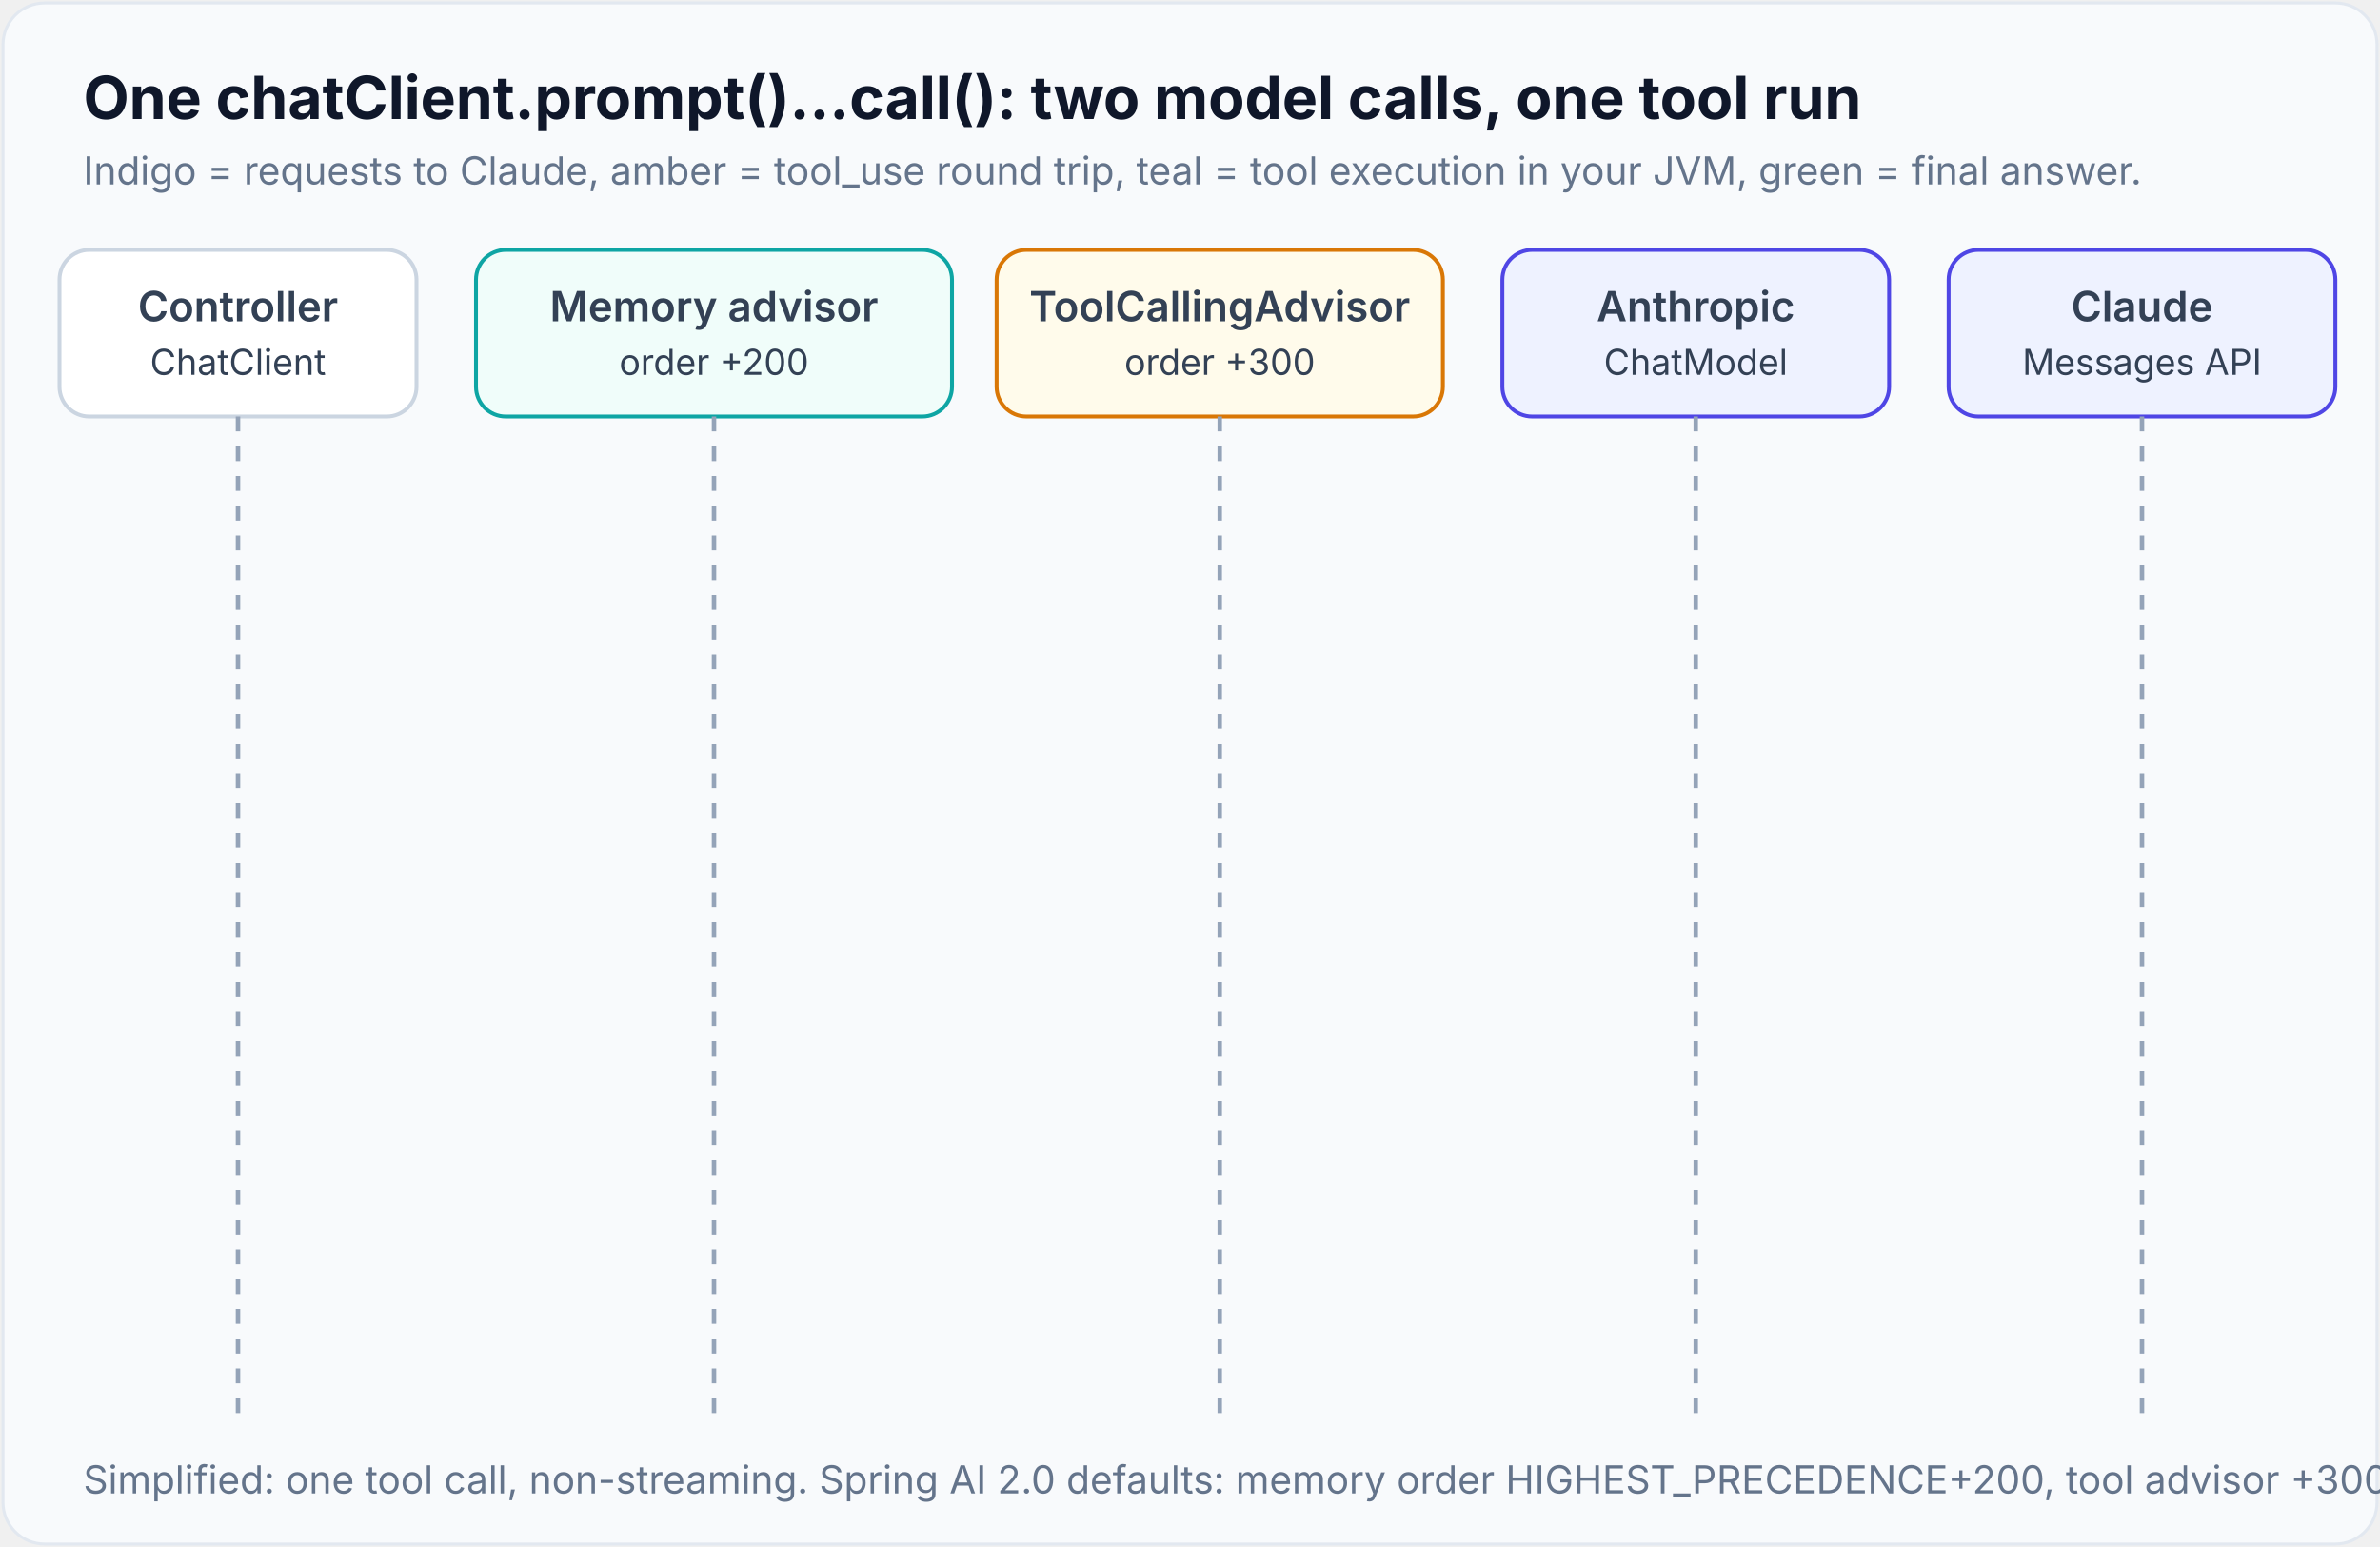
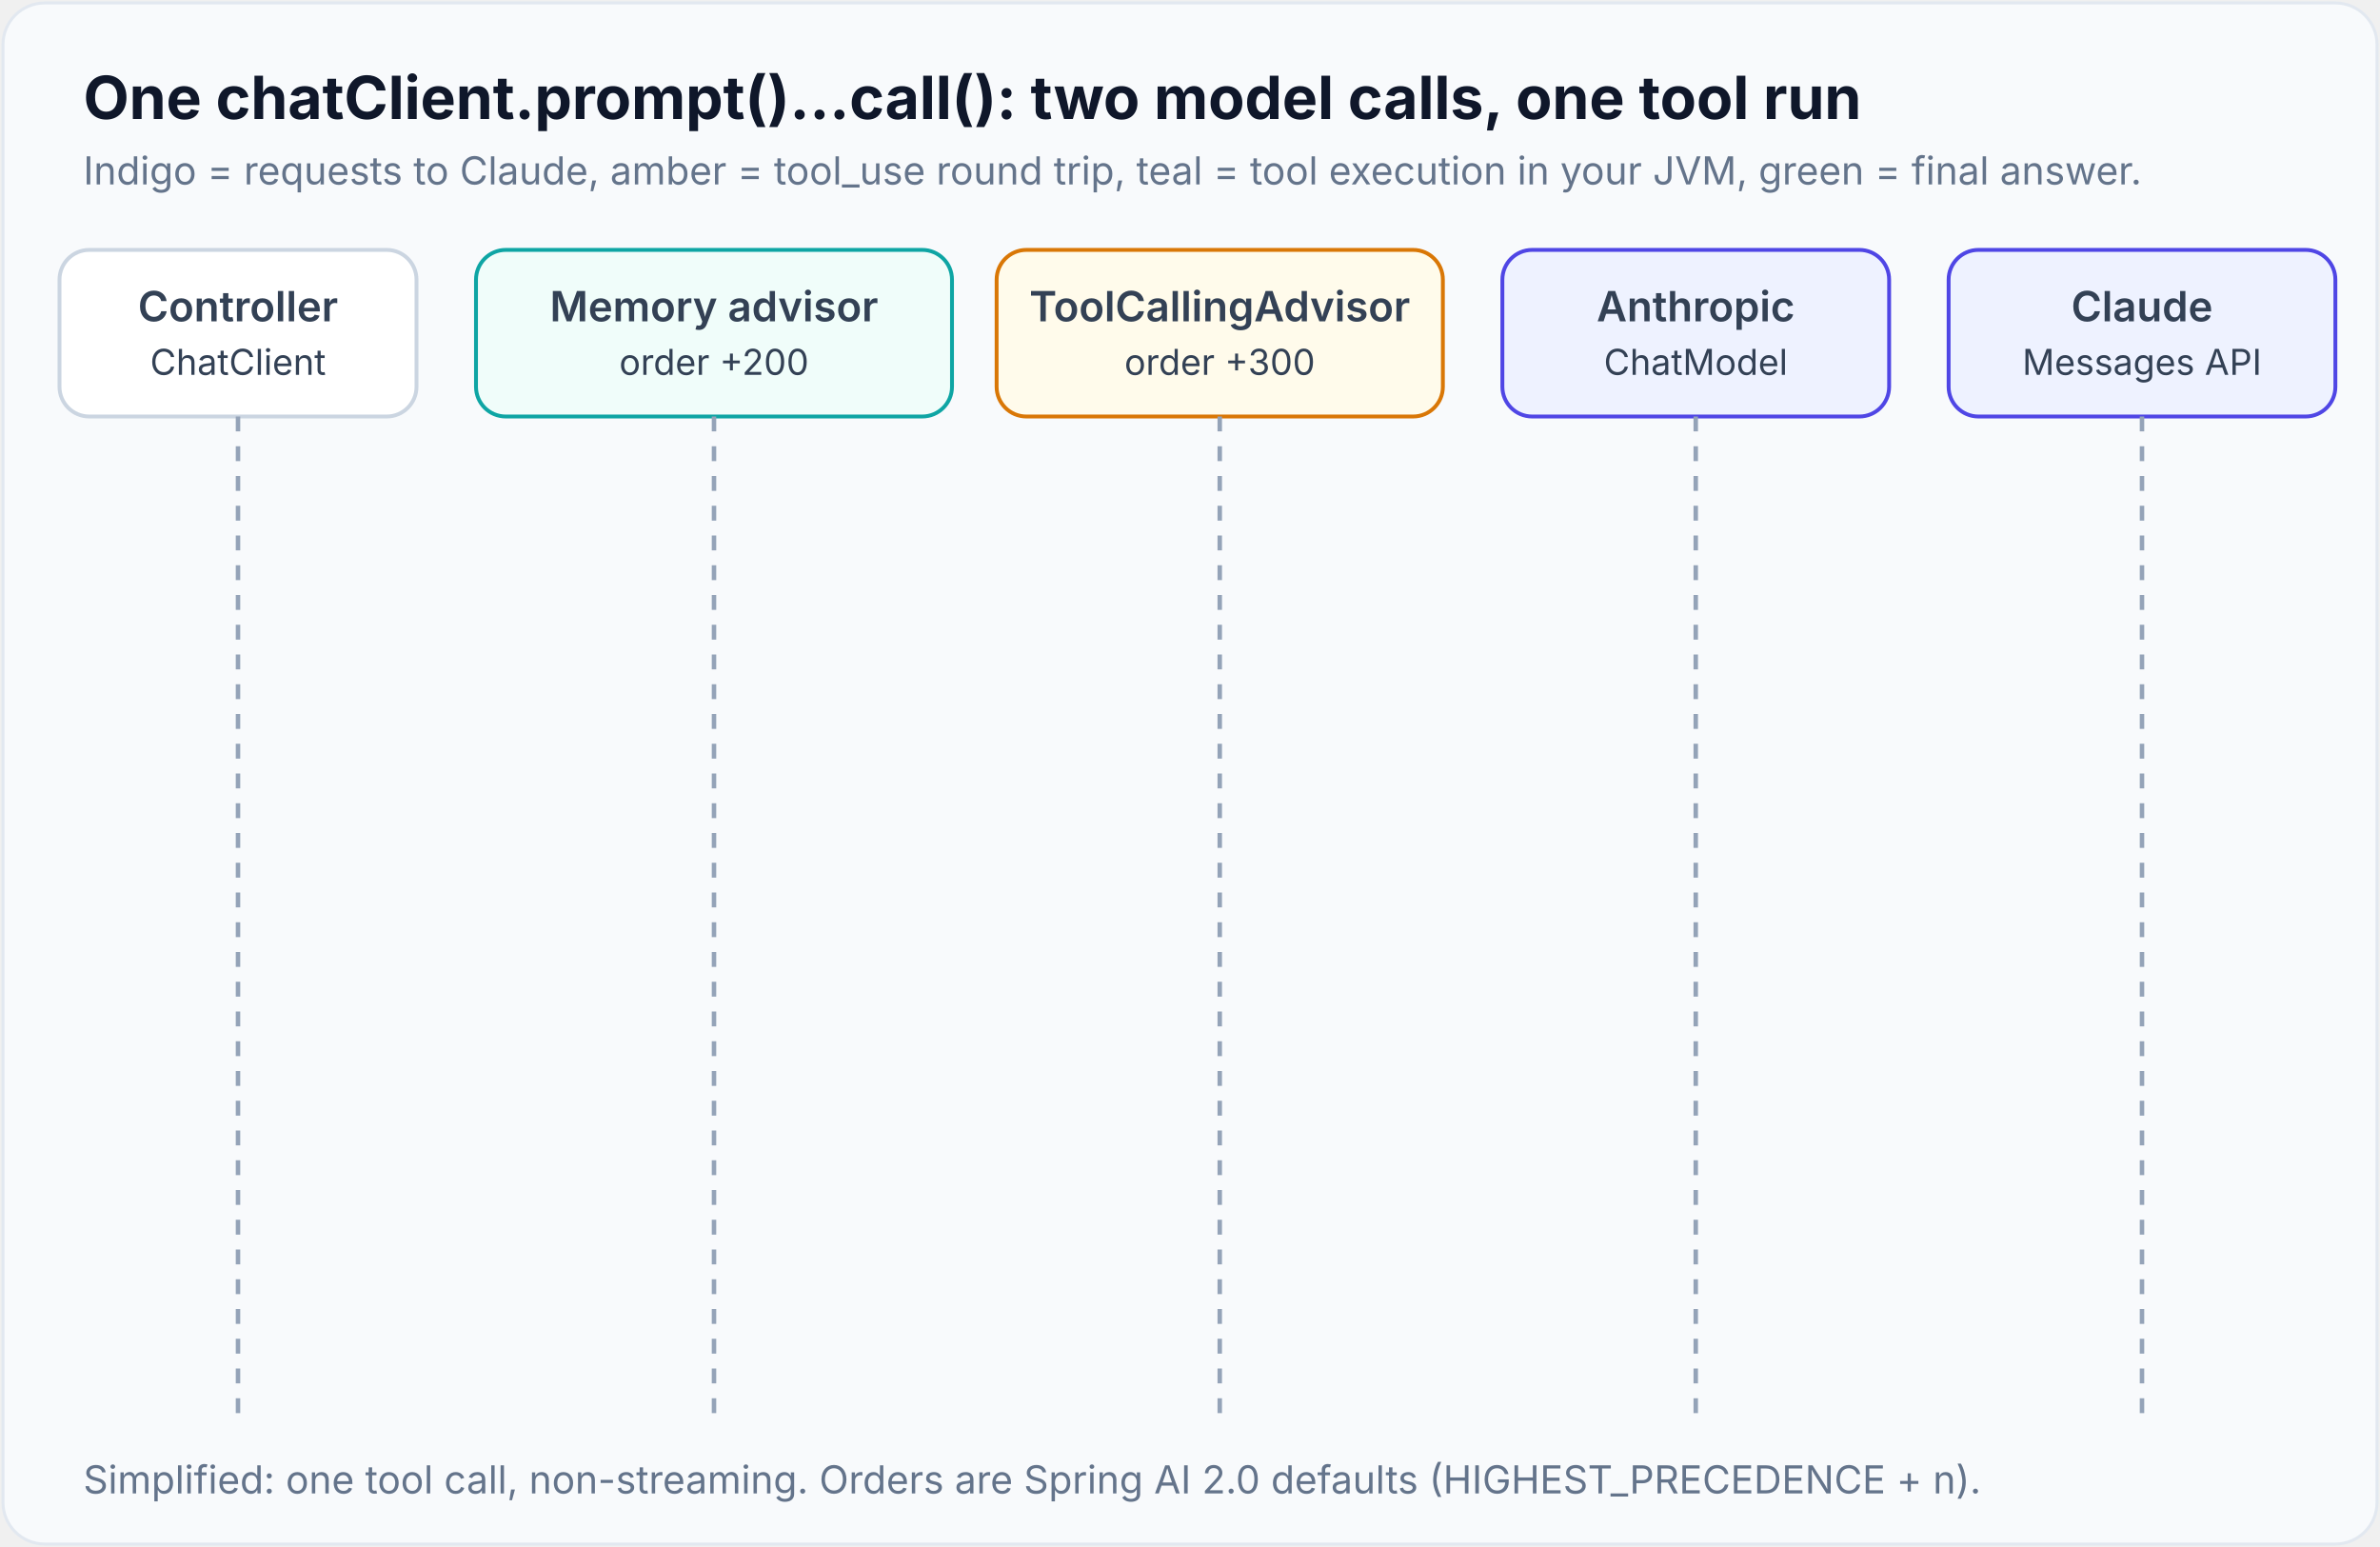
<svg xmlns="http://www.w3.org/2000/svg" viewBox="0 0 800 520" role="img" aria-labelledby="t d" font-family="Figtree, system-ui, -apple-system, 'Segoe UI', sans-serif">
  <style>
    .card{fill:#f8fafc;stroke:#e2e8f0}
    .h{fill:#0f172a;font-size:20px;font-weight:700}
    .tx{fill:#334155;font-size:14px;font-weight:600}
    .sm{fill:#334155;font-size:12px}
    .sub{fill:#64748b;font-size:13px}
    .ln{stroke:#94a3b8;stroke-width:1.5;fill:none;stroke-dasharray:5 5}
    .lnp{stroke:#4f46e5;stroke-width:2.5;fill:none}.lnt{stroke:#0ea5a4;stroke-width:2.5;fill:none}
    .lno{stroke:#16a34a;stroke-width:2.5;fill:none}.lnw{stroke:#d97706;stroke-width:2.5;fill:none}
    .ahp{fill:#4f46e5}.aht{fill:#0ea5a4}.aho{fill:#16a34a}.ahw{fill:#d97706}
    .bp{fill:#eef2ff;stroke:#4f46e5}.bt{fill:#f0fdfa;stroke:#0ea5a4}.bo{fill:#f0fdf4;stroke:#16a34a}
    .bw{fill:#fffbeb;stroke:#d97706}.bn{fill:#ffffff;stroke:#cbd5e1}
    .okt{fill:#16a34a;font-weight:700}.wrnt{fill:#b45309;font-weight:700}.prit{fill:#4f46e5;font-weight:700}.teat{fill:#0f766e;font-weight:700}
    @media (prefers-color-scheme: dark){
      .card{fill:#1f2430;stroke:#334155}
      .h{fill:#f1f5f9}.tx,.sm{fill:#e2e8f0}.sub{fill:#94a3b8}
      .ln{stroke:#64748b}
      .lnp{stroke:#818cf8}.lnt{stroke:#2dd4bf}.lno{stroke:#4ade80}.lnw{stroke:#fbbf24}
      .ahp{fill:#818cf8}.aht{fill:#2dd4bf}.aho{fill:#4ade80}.ahw{fill:#fbbf24}
      .bp{fill:#1e1b4b;stroke:#818cf8}.bt{fill:#042f2e;stroke:#2dd4bf}.bo{fill:#052e16;stroke:#4ade80}
      .bw{fill:#451a03;stroke:#fbbf24}.bn{fill:#111827;stroke:#475569}
      .okt{fill:#4ade80}.wrnt{fill:#fbbf24}.prit{fill:#818cf8}.teat{fill:#5eead4}
    }
    .a{opacity:0;animation:16s infinite linear}
    @keyframes l0{0%,3%{opacity:0}5%,90%{opacity:1}94%,100%{opacity:0}} .l0{animation-name:l0}
    @keyframes l1{0%,15%{opacity:0}17%,90%{opacity:1}94%,100%{opacity:0}} .l1{animation-name:l1}
    @keyframes l2{0%,27%{opacity:0}29%,90%{opacity:1}94%,100%{opacity:0}} .l2{animation-name:l2}
    @keyframes l3{0%,39%{opacity:0}41%,90%{opacity:1}94%,100%{opacity:0}} .l3{animation-name:l3}
    @keyframes l4{0%,51%{opacity:0}53%,90%{opacity:1}94%,100%{opacity:0}} .l4{animation-name:l4}
    @keyframes l5{0%,63%{opacity:0}65%,90%{opacity:1}94%,100%{opacity:0}} .l5{animation-name:l5}
    @keyframes l6{0%,75%{opacity:0}77%,90%{opacity:1}94%,100%{opacity:0}} .l6{animation-name:l6}
    @media (prefers-reduced-motion: reduce){ .a{animation:none;opacity:1} }
  </style>
  <defs>
    <marker id="arp" viewBox="0 0 10 10" refX="9" refY="5" markerWidth="7" markerHeight="7" orient="auto-start-reverse">
      <path class="ahp" d="M0,0L10,5L0,10z" />
    </marker>
    <marker id="art" viewBox="0 0 10 10" refX="9" refY="5" markerWidth="7" markerHeight="7" orient="auto-start-reverse">
      <path class="aht" d="M0,0L10,5L0,10z" />
    </marker>
    <marker id="aro" viewBox="0 0 10 10" refX="9" refY="5" markerWidth="7" markerHeight="7" orient="auto-start-reverse">
      <path class="aho" d="M0,0L10,5L0,10z" />
    </marker>
    <marker id="arw" viewBox="0 0 10 10" refX="9" refY="5" markerWidth="7" markerHeight="7" orient="auto-start-reverse">
      <path class="ahw" d="M0,0L10,5L0,10z" />
    </marker>
  </defs>
  <rect class="card" x="1" y="1" width="798" height="518" rx="14" />
  <text class="h" x="28" y="40">One chatClient.prompt()...call(): two model calls, one tool run</text>
  <text class="sub" x="28" y="62">Indigo = requests to Claude, amber = tool_use round trip, teal = tool execution in your JVM, green = final answer.</text>
  <rect class="bn" x="20" y="84" width="120" height="56" rx="10" stroke-width="1.3" />
  <text class="tx" x="80" y="108" text-anchor="middle">Controller</text>
  <text class="sm" x="80" y="126" text-anchor="middle">ChatClient</text>
  <rect class="bt" x="160" y="84" width="160" height="56" rx="10" stroke-width="1.3" />
  <text class="tx" x="240" y="108" text-anchor="middle">Memory advisor</text>
  <text class="sm" x="240" y="126" text-anchor="middle">order +200</text>
  <rect class="bw" x="335" y="84" width="150" height="56" rx="10" stroke-width="1.3" />
  <text class="tx" x="410" y="108" text-anchor="middle">ToolCallingAdvisor</text>
  <text class="sm" x="410" y="126" text-anchor="middle">order +300</text>
  <rect class="bp" x="505" y="84" width="130" height="56" rx="10" stroke-width="1.3" />
  <text class="tx" x="570" y="108" text-anchor="middle">Anthropic</text>
  <text class="sm" x="570" y="126" text-anchor="middle">ChatModel</text>
  <rect class="bp" x="655" y="84" width="130" height="56" rx="10" stroke-width="1.3" />
  <text class="tx" x="720" y="108" text-anchor="middle">Claude</text>
  <text class="sm" x="720" y="126" text-anchor="middle">Messages API</text>
  <line class="ln" x1="80" y1="140" x2="80" y2="476" />
  <line class="ln" x1="240" y1="140" x2="240" y2="476" />
  <line class="ln" x1="410" y1="140" x2="410" y2="476" />
  <line class="ln" x1="570" y1="140" x2="570" y2="476" />
  <line class="ln" x1="720" y1="140" x2="720" y2="476" />
  <g class="a l0">
-     <text class="sm" x="160" y="170" text-anchor="middle">prompt + conversationId</text>
+     <text class="sm" x="88" y="170">prompt + conversationId</text>
    <line class="lnt" x1="80" y1="178" x2="236" y2="178" marker-end="url(#art)" />
  </g>
  <g class="a l1">
    <text class="sm" x="480" y="204" text-anchor="middle">call 1: history + user message + tool schemas</text>
    <line class="lnp" x1="240" y1="212" x2="716" y2="212" marker-end="url(#arp)" />
  </g>
  <g class="a l2">
    <text class="sm" x="565" y="240" text-anchor="middle">stop_reason: tool_use getClaimStatus</text>
    <line class="lnw" x1="720" y1="248" x2="414" y2="248" marker-end="url(#arw)" />
  </g>
  <g class="a l3">
    <rect class="bt" x="335" y="268" width="150" height="50" rx="8" stroke-width="1.3" />
    <text class="sm" x="410" y="289" text-anchor="middle">runs @Tool method</text>
    <text class="teat" x="410" y="307" text-anchor="middle" font-size="12">getClaimStatus("C-104")</text>
  </g>
  <g class="a l4">
    <text class="sm" x="600" y="342" text-anchor="middle">call 2: + tool_use + tool_result</text>
    <line class="lnp" x1="485" y1="350" x2="716" y2="350" marker-end="url(#arp)" />
  </g>
  <g class="a l5">
    <text class="sm" x="400" y="380" text-anchor="middle">stop_reason: end_turn, final text "Claim C-104 is approved..."</text>
    <line class="lno" x1="720" y1="388" x2="84" y2="388" marker-end="url(#aro)" />
  </g>
  <g class="a l6">
    <rect class="bo" x="150" y="406" width="180" height="58" rx="8" stroke-width="1.3" />
    <text class="okt" x="240" y="428" text-anchor="middle" font-size="12">saves user message</text>
    <text class="okt" x="240" y="446" text-anchor="middle" font-size="12">+ final answer only</text>
  </g>
  <g class="a l6">
    <text class="sub" x="350" y="432">Tool-call messages stay inside the loop,</text>
    <text class="sub" x="350" y="450">so memory stores never see half a turn.</text>
  </g>
  <g class="a l4">
    <text class="wrnt" x="700" y="460" text-anchor="end" font-size="13">2 billed API calls</text>
  </g>
-   <text class="sub" x="28" y="502">Simplified: one tool call, non-streaming. Spring AI 2.0 defaults: memory order HIGHEST_PRECEDENCE+200, tool advisor +300.</text>
+   <text class="sub" x="28" y="502">Simplified: one tool call, non-streaming. Orders are Spring AI 2.0 defaults (HIGHEST_PRECEDENCE + n).</text>
</svg>
